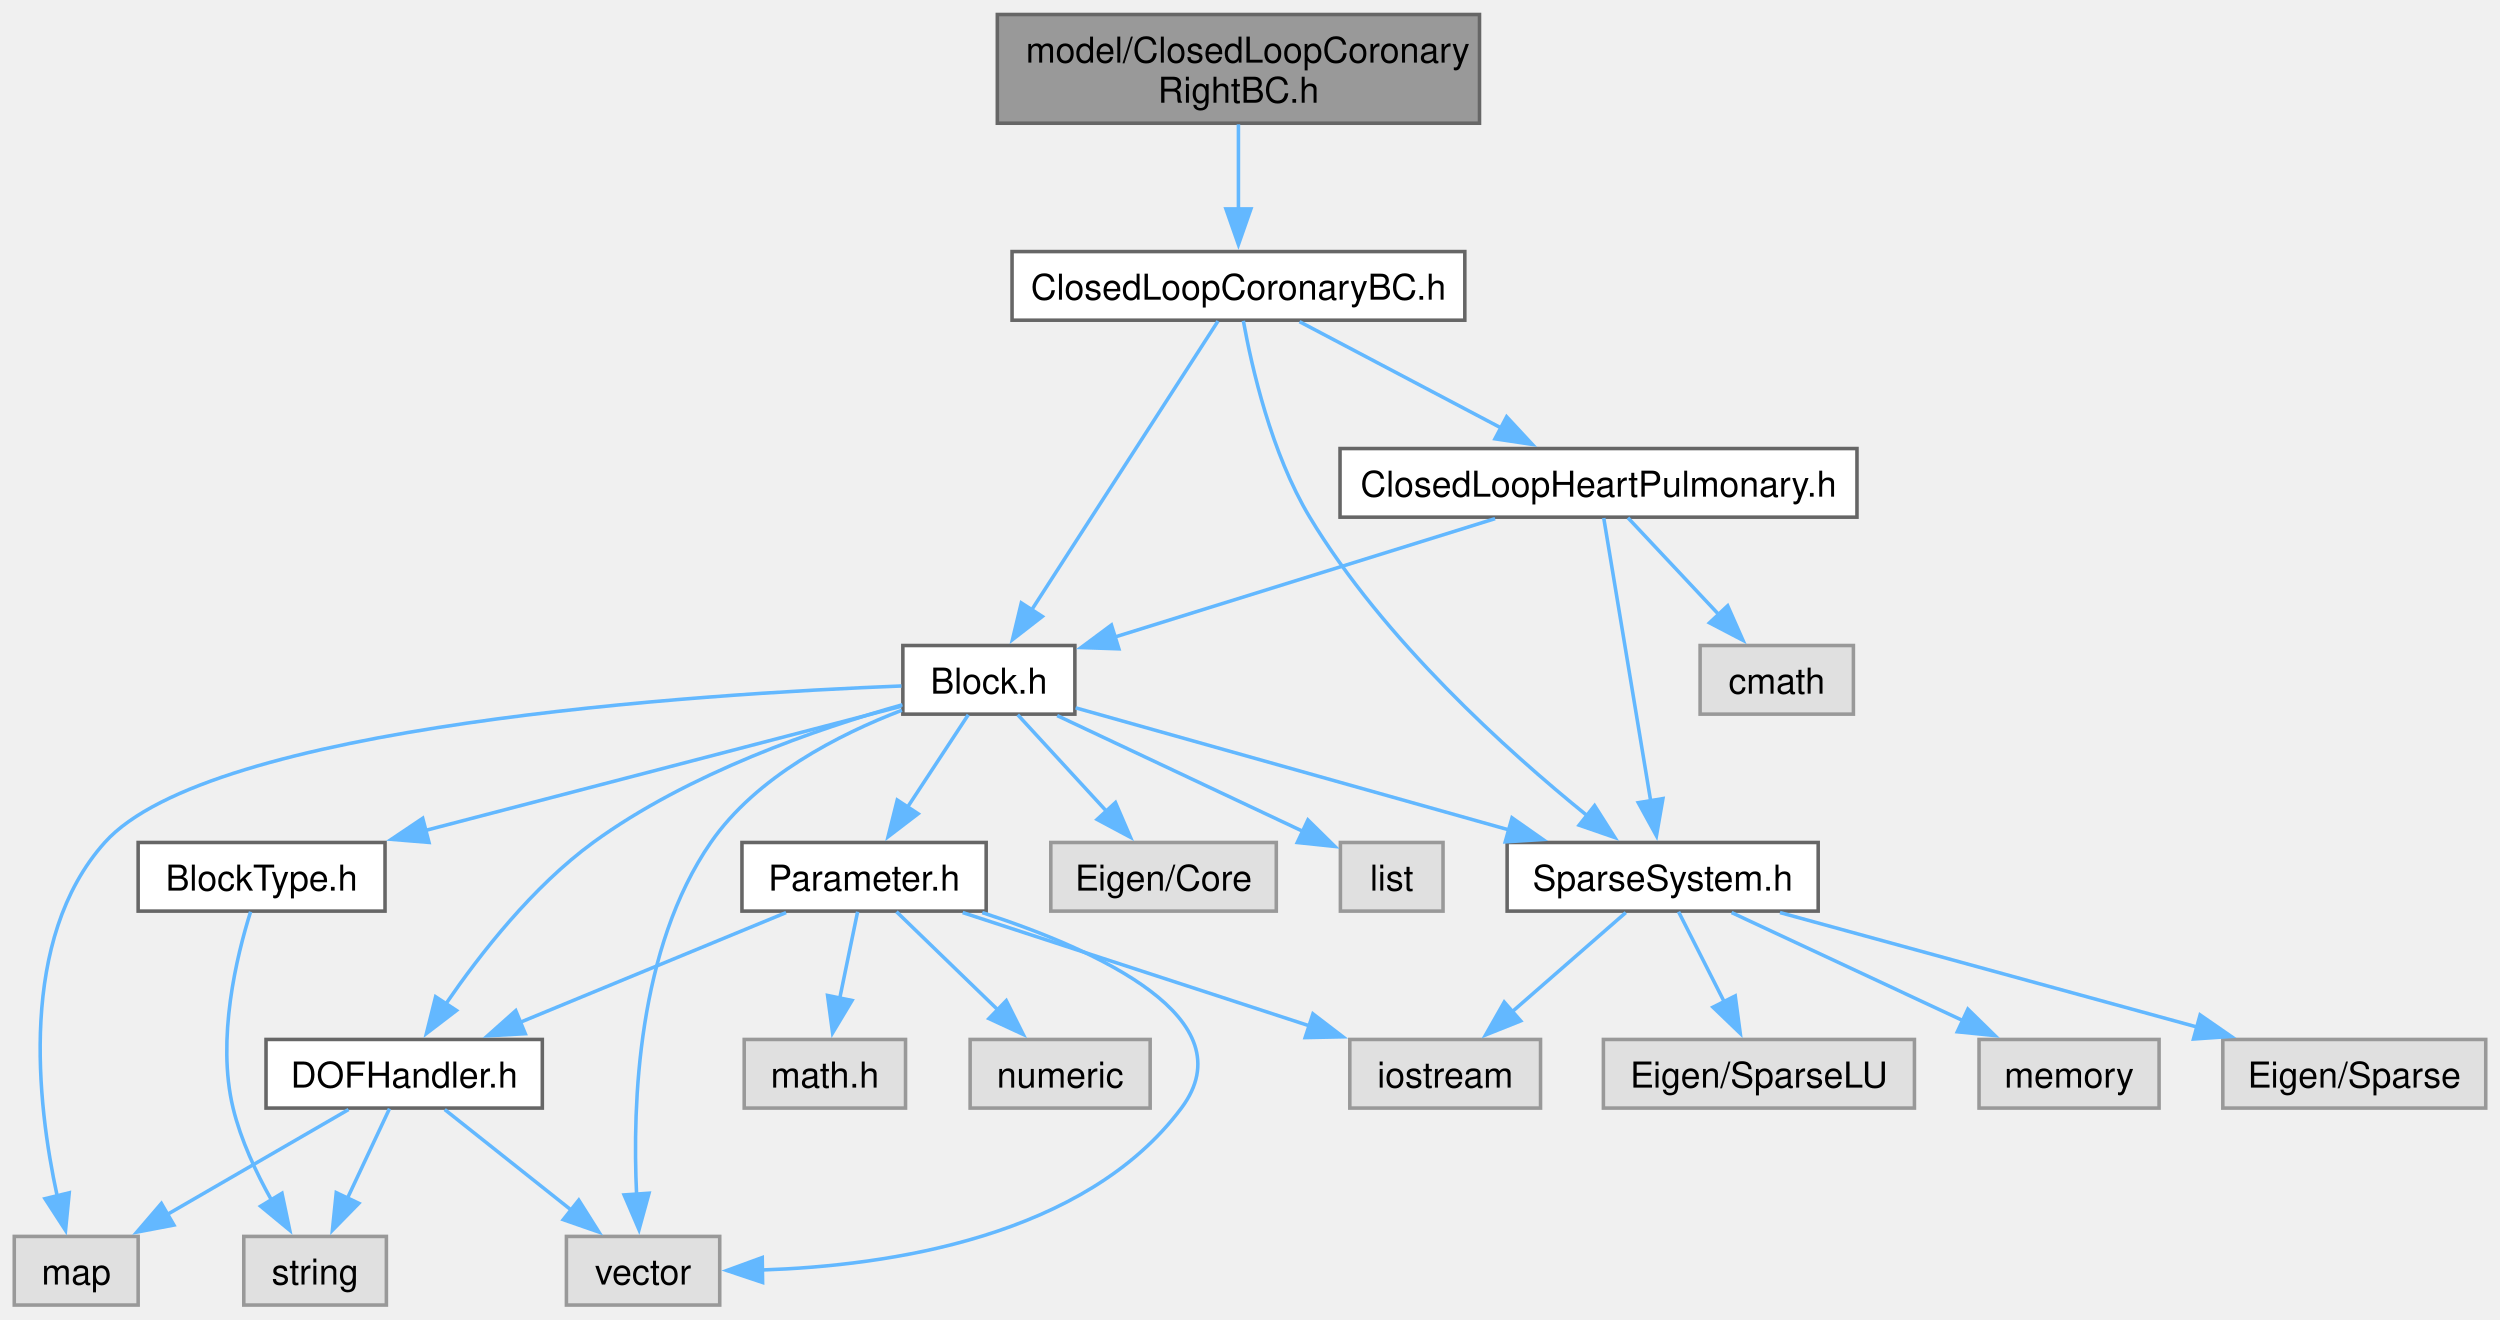
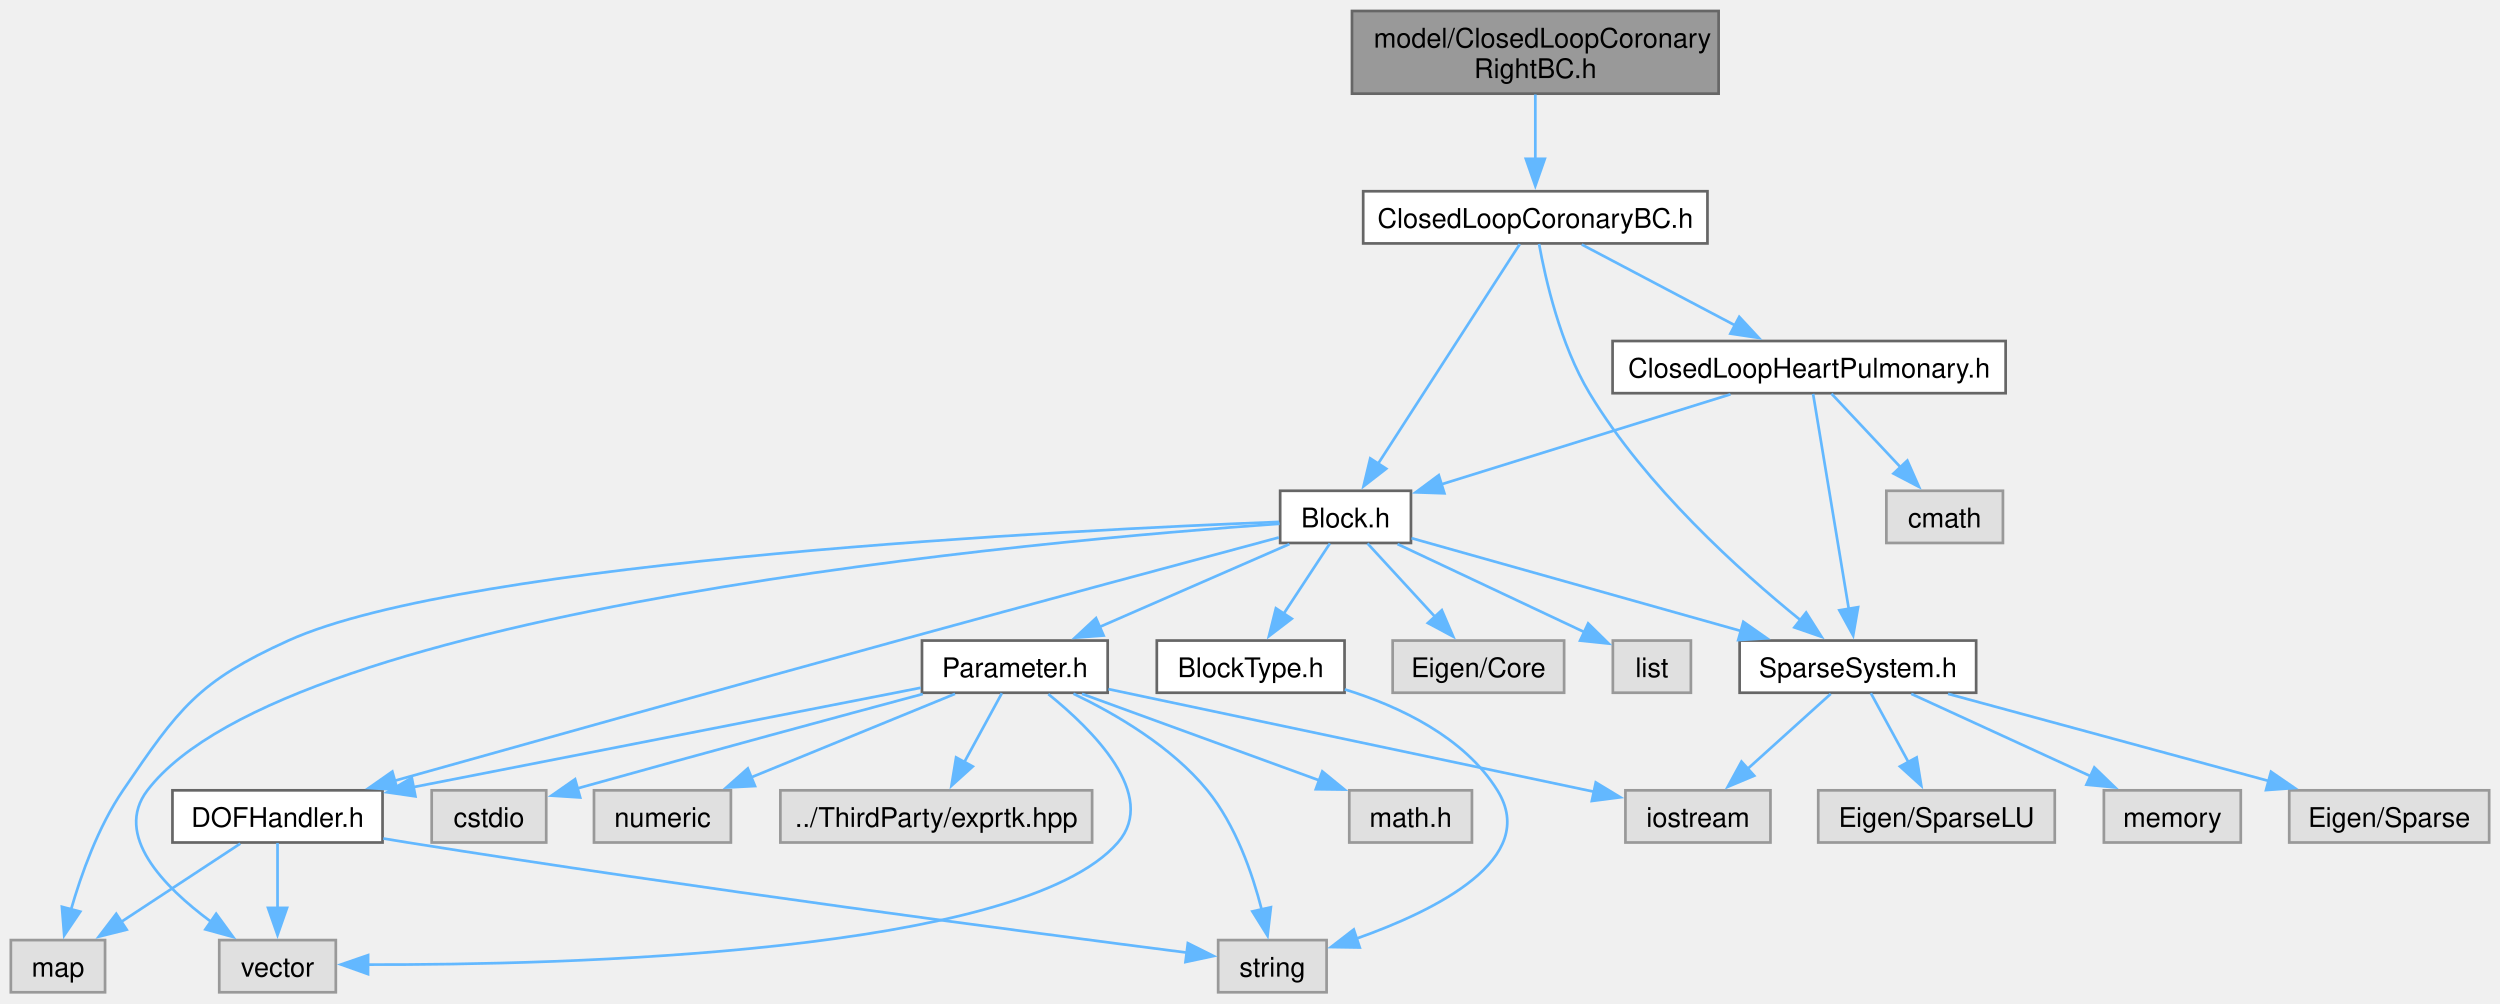
- <svg xmlns="http://www.w3.org/2000/svg" xmlns:xlink="http://www.w3.org/1999/xlink" width="701pt" height="370pt" viewBox="0.00 0.00 701.25 370.00">
+ <svg xmlns="http://www.w3.org/2000/svg" xmlns:xlink="http://www.w3.org/1999/xlink" width="922pt" height="370pt" viewBox="0.00 0.00 922.25 370.00">
  <g id="graph0" class="graph" transform="scale(1 1) rotate(0) translate(4 366)">
    <g id="Node000001" class="node">
      <g id="a_Node000001">
        <a xlink:title="Right side of ClosedLoopCoronaryBC.">
-           <polygon fill="#999999" stroke="#666666" points="411,-362 275.75,-362 275.75,-331.5 411,-331.5 411,-362" />
-           <text text-anchor="start" x="283.75" y="-348.5" font-family="Helvetica,sans-Serif" font-size="10.00">model/ClosedLoopCoronary</text>
-           <text text-anchor="middle" x="343.38" y="-337.25" font-family="Helvetica,sans-Serif" font-size="10.00">RightBC.h</text>
+           <polygon fill="#999999" stroke="#666666" points="630,-362 494.75,-362 494.75,-331.5 630,-331.5 630,-362" />
+           <text text-anchor="start" x="502.75" y="-348.5" font-family="Helvetica,sans-Serif" font-size="10.00">model/ClosedLoopCoronary</text>
+           <text text-anchor="middle" x="562.38" y="-337.25" font-family="Helvetica,sans-Serif" font-size="10.00">RightBC.h</text>
        </a>
      </g>
    </g>
    <g id="Node000002" class="node">
      <g id="a_Node000002">
        <a xlink:href="_closed_loop_coronary_b_c_8h.html" target="_top" xlink:title="model::ClosedLoopCoronaryBC source file">
-           <polygon fill="white" stroke="#666666" points="406.88,-295.5 279.88,-295.5 279.88,-276.25 406.88,-276.25 406.88,-295.5" />
-           <text text-anchor="middle" x="343.38" y="-282" font-family="Helvetica,sans-Serif" font-size="10.00">ClosedLoopCoronaryBC.h</text>
+           <polygon fill="white" stroke="#666666" points="625.88,-295.5 498.88,-295.5 498.88,-276.25 625.88,-276.25 625.88,-295.5" />
+           <text text-anchor="middle" x="562.38" y="-282" font-family="Helvetica,sans-Serif" font-size="10.00">ClosedLoopCoronaryBC.h</text>
        </a>
      </g>
    </g>
    <g id="edge1_Node000001_Node000002" class="edge">
      <g id="a_edge1_Node000001_Node000002">
        <a xlink:title=" ">
-           <path fill="none" stroke="#63b8ff" d="M343.38,-331.2C343.38,-323.96 343.38,-315.09 343.38,-307.19" />
-           <polygon fill="#63b8ff" stroke="#63b8ff" points="346.88,-307.46 343.38,-297.46 339.88,-307.46 346.88,-307.46" />
+           <path fill="none" stroke="#63b8ff" d="M562.38,-331.2C562.38,-323.96 562.38,-315.09 562.38,-307.19" />
+           <polygon fill="#63b8ff" stroke="#63b8ff" points="565.88,-307.46 562.38,-297.46 558.88,-307.46 565.88,-307.46" />
        </a>
      </g>
    </g>
    <g id="Node000003" class="node">
      <g id="a_Node000003">
        <a xlink:href="_block_8h.html" target="_top" xlink:title="model::Block source file">
-           <polygon fill="white" stroke="#666666" points="297.5,-185 249.25,-185 249.25,-165.75 297.5,-165.75 297.5,-185" />
-           <text text-anchor="middle" x="273.38" y="-171.5" font-family="Helvetica,sans-Serif" font-size="10.00">Block.h</text>
+           <polygon fill="white" stroke="#666666" points="516.5,-185 468.25,-185 468.25,-165.75 516.5,-165.75 516.5,-185" />
+           <text text-anchor="middle" x="492.38" y="-171.5" font-family="Helvetica,sans-Serif" font-size="10.00">Block.h</text>
        </a>
      </g>
    </g>
    <g id="edge2_Node000002_Node000003" class="edge">
      <g id="a_edge2_Node000002_Node000003">
        <a xlink:title=" ">
-           <path fill="none" stroke="#63b8ff" d="M337.65,-276C326.26,-258.35 300.59,-218.55 285.36,-194.95" />
-           <polygon fill="#63b8ff" stroke="#63b8ff" points="288.37,-193.15 280,-186.65 282.48,-196.95 288.37,-193.15" />
-         </a>
-       </g>
-     </g>
-     <g id="Node000015" class="node">
-       <g id="a_Node000015">
+           <path fill="none" stroke="#63b8ff" d="M556.65,-276C545.26,-258.35 519.59,-218.55 504.36,-194.95" />
+           <polygon fill="#63b8ff" stroke="#63b8ff" points="507.37,-193.15 499,-186.65 501.48,-196.95 507.37,-193.15" />
+         </a>
+       </g>
+     </g>
+     <g id="Node000017" class="node">
+       <g id="a_Node000017">
        <a xlink:href="_sparse_system_8h.html" target="_top" xlink:title="SparseSystem source file.">
-           <polygon fill="white" stroke="#666666" points="506,-129.75 418.75,-129.75 418.75,-110.5 506,-110.5 506,-129.75" />
-           <text text-anchor="middle" x="462.38" y="-116.25" font-family="Helvetica,sans-Serif" font-size="10.00">SparseSystem.h</text>
-         </a>
-       </g>
-     </g>
-     <g id="edge28_Node000002_Node000015" class="edge">
-       <g id="a_edge28_Node000002_Node000015">
-         <a xlink:title=" ">
-           <path fill="none" stroke="#63b8ff" d="M344.76,-276.07C347.08,-263.22 352.58,-238.92 363.38,-221 384.01,-186.75 418.76,-155.45 441.12,-137.34" />
-           <polygon fill="#63b8ff" stroke="#63b8ff" points="443.28,-140.09 448.96,-131.14 438.94,-134.6 443.28,-140.09" />
-         </a>
-       </g>
-     </g>
-     <g id="Node000019" class="node">
-       <g id="a_Node000019">
+           <polygon fill="white" stroke="#666666" points="725,-129.75 637.75,-129.75 637.75,-110.5 725,-110.5 725,-129.75" />
+           <text text-anchor="middle" x="681.38" y="-116.25" font-family="Helvetica,sans-Serif" font-size="10.00">SparseSystem.h</text>
+         </a>
+       </g>
+     </g>
+     <g id="edge31_Node000002_Node000017" class="edge">
+       <g id="a_edge31_Node000002_Node000017">
+         <a xlink:title=" ">
+           <path fill="none" stroke="#63b8ff" d="M563.76,-276.07C566.08,-263.22 571.58,-238.92 582.38,-221 603.01,-186.75 637.76,-155.45 660.12,-137.34" />
+           <polygon fill="#63b8ff" stroke="#63b8ff" points="662.28,-140.09 667.96,-131.14 657.94,-134.6 662.28,-140.09" />
+         </a>
+       </g>
+     </g>
+     <g id="Node000021" class="node">
+       <g id="a_Node000021">
        <a xlink:href="_closed_loop_heart_pulmonary_8h.html" target="_top" xlink:title="model::ClosedLoopHeartPulmonary source file">
-           <polygon fill="white" stroke="#666666" points="516.88,-240.25 371.88,-240.25 371.88,-221 516.88,-221 516.88,-240.25" />
-           <text text-anchor="middle" x="444.38" y="-226.75" font-family="Helvetica,sans-Serif" font-size="10.00">ClosedLoopHeartPulmonary.h</text>
-         </a>
-       </g>
-     </g>
-     <g id="edge24_Node000002_Node000019" class="edge">
-       <g id="a_edge24_Node000002_Node000019">
-         <a xlink:title=" ">
-           <path fill="none" stroke="#63b8ff" d="M360.51,-275.84C376.03,-267.66 399.18,-255.46 417.22,-245.94" />
-           <polygon fill="#63b8ff" stroke="#63b8ff" points="418.61,-249.17 425.82,-241.41 415.34,-242.98 418.61,-249.17" />
+           <polygon fill="white" stroke="#666666" points="735.88,-240.25 590.88,-240.25 590.88,-221 735.88,-221 735.88,-240.25" />
+           <text text-anchor="middle" x="663.38" y="-226.75" font-family="Helvetica,sans-Serif" font-size="10.00">ClosedLoopHeartPulmonary.h</text>
+         </a>
+       </g>
+     </g>
+     <g id="edge27_Node000002_Node000021" class="edge">
+       <g id="a_edge27_Node000002_Node000021">
+         <a xlink:title=" ">
+           <path fill="none" stroke="#63b8ff" d="M579.51,-275.84C595.03,-267.66 618.18,-255.46 636.22,-245.94" />
+           <polygon fill="#63b8ff" stroke="#63b8ff" points="637.61,-249.17 644.82,-241.41 634.34,-242.98 637.61,-249.17" />
        </a>
      </g>
    </g>
    <g id="Node000004" class="node">
      <g id="a_Node000004">
        <a xlink:title=" ">
-           <polygon fill="#e0e0e0" stroke="#999999" points="354,-129.75 290.75,-129.75 290.75,-110.5 354,-110.5 354,-129.75" />
-           <text text-anchor="middle" x="322.38" y="-116.25" font-family="Helvetica,sans-Serif" font-size="10.00">Eigen/Core</text>
+           <polygon fill="#e0e0e0" stroke="#999999" points="573,-129.75 509.75,-129.75 509.75,-110.5 573,-110.5 573,-129.75" />
+           <text text-anchor="middle" x="541.38" y="-116.25" font-family="Helvetica,sans-Serif" font-size="10.00">Eigen/Core</text>
        </a>
      </g>
    </g>
    <g id="edge3_Node000003_Node000004" class="edge">
      <g id="a_edge3_Node000003_Node000004">
        <a xlink:title=" ">
-           <path fill="none" stroke="#63b8ff" d="M281.47,-165.58C288.23,-158.23 298.1,-147.51 306.44,-138.44" />
-           <polygon fill="#63b8ff" stroke="#63b8ff" points="308.89,-140.95 313.08,-131.22 303.74,-136.21 308.89,-140.95" />
+           <path fill="none" stroke="#63b8ff" d="M500.47,-165.58C507.23,-158.23 517.1,-147.51 525.44,-138.44" />
+           <polygon fill="#63b8ff" stroke="#63b8ff" points="527.89,-140.95 532.08,-131.22 522.74,-136.21 527.89,-140.95" />
        </a>
      </g>
    </g>
    <g id="Node000005" class="node">
      <g id="a_Node000005">
        <a xlink:title=" ">
-           <polygon fill="#e0e0e0" stroke="#999999" points="400.77,-129.75 371.98,-129.75 371.98,-110.5 400.77,-110.5 400.77,-129.75" />
-           <text text-anchor="middle" x="386.38" y="-116.25" font-family="Helvetica,sans-Serif" font-size="10.00">list</text>
+           <polygon fill="#e0e0e0" stroke="#999999" points="619.77,-129.75 590.98,-129.75 590.98,-110.5 619.77,-110.5 619.77,-129.75" />
+           <text text-anchor="middle" x="605.38" y="-116.25" font-family="Helvetica,sans-Serif" font-size="10.00">list</text>
        </a>
      </g>
    </g>
    <g id="edge4_Node000003_Node000005" class="edge">
      <g id="a_edge4_Node000003_Node000005">
        <a xlink:title=" ">
-           <path fill="none" stroke="#63b8ff" d="M292.54,-165.34C311.55,-156.39 340.74,-142.63 361.52,-132.84" />
-           <polygon fill="#63b8ff" stroke="#63b8ff" points="362.87,-136.07 370.42,-128.64 359.89,-129.74 362.87,-136.07" />
+           <path fill="none" stroke="#63b8ff" d="M511.54,-165.34C530.55,-156.39 559.74,-142.63 580.52,-132.84" />
+           <polygon fill="#63b8ff" stroke="#63b8ff" points="581.87,-136.07 589.42,-128.64 578.89,-129.74 581.87,-136.07" />
        </a>
      </g>
    </g>
    <g id="Node000006" class="node">
      <g id="a_Node000006">
        <a xlink:title=" ">
          <polygon fill="#e0e0e0" stroke="#999999" points="34.75,-19.25 0,-19.25 0,0 34.75,0 34.75,-19.25" />
          <text text-anchor="middle" x="17.38" y="-5.75" font-family="Helvetica,sans-Serif" font-size="10.00">map</text>
        </a>
      </g>
    </g>
    <g id="edge5_Node000003_Node000006" class="edge">
      <g id="a_edge5_Node000003_Node000006">
        <a xlink:title=" ">
-           <path fill="none" stroke="#63b8ff" d="M248.86,-173.65C192.21,-171.43 54.84,-162.68 25.38,-129.75 1.14,-102.67 6.35,-56.81 12.04,-30.6" />
-           <polygon fill="#63b8ff" stroke="#63b8ff" points="15.42,-31.49 14.38,-20.94 8.62,-29.83 15.42,-31.49" />
+           <path fill="none" stroke="#63b8ff" d="M467.87,-173.52C392.99,-170.62 168.27,-159.57 102.38,-129.75 69.05,-114.67 61.94,-104.75 41.38,-74.5 32.2,-61 25.94,-43.52 22.13,-30.26" />
+           <polygon fill="#63b8ff" stroke="#63b8ff" points="25.61,-29.75 19.68,-20.97 18.84,-31.53 25.61,-29.75" />
        </a>
      </g>
    </g>
    <g id="Node000007" class="node">
      <g id="a_Node000007">
        <a xlink:title=" ">
-           <polygon fill="#e0e0e0" stroke="#999999" points="197.88,-19.25 154.88,-19.25 154.88,0 197.88,0 197.88,-19.25" />
-           <text text-anchor="middle" x="176.38" y="-5.75" font-family="Helvetica,sans-Serif" font-size="10.00">vector</text>
+           <polygon fill="#e0e0e0" stroke="#999999" points="119.88,-19.25 76.88,-19.25 76.88,0 119.88,0 119.88,-19.25" />
+           <text text-anchor="middle" x="98.38" y="-5.75" font-family="Helvetica,sans-Serif" font-size="10.00">vector</text>
        </a>
      </g>
    </g>
    <g id="edge6_Node000003_Node000007" class="edge">
      <g id="a_edge6_Node000003_Node000007">
        <a xlink:title=" ">
-           <path fill="none" stroke="#63b8ff" d="M248.98,-166.84C231.23,-160.04 208.15,-148.23 195.38,-129.75 174.9,-100.11 173.36,-56.52 174.56,-31.11" />
-           <polygon fill="#63b8ff" stroke="#63b8ff" points="178.05,-31.37 175.24,-21.15 171.06,-30.89 178.05,-31.37" />
+           <path fill="none" stroke="#63b8ff" d="M468.04,-172.83C383.1,-166.87 102.14,-142.24 50.38,-74.5 37.8,-58.04 56.23,-39.05 73.77,-26.08" />
+           <polygon fill="#63b8ff" stroke="#63b8ff" points="75.74,-28.97 81.98,-20.41 71.76,-23.21 75.74,-28.97" />
        </a>
      </g>
    </g>
    <g id="Node000008" class="node">
      <g id="a_Node000008">
        <a xlink:href="_block_type_8h.html" target="_top" xlink:title="Specifies the types of blocks and their parameters.">
-           <polygon fill="white" stroke="#666666" points="104,-129.75 34.75,-129.75 34.75,-110.5 104,-110.5 104,-129.75" />
-           <text text-anchor="middle" x="69.38" y="-116.25" font-family="Helvetica,sans-Serif" font-size="10.00">BlockType.h</text>
+           <polygon fill="white" stroke="#666666" points="492,-129.75 422.75,-129.75 422.75,-110.5 492,-110.5 492,-129.75" />
+           <text text-anchor="middle" x="457.38" y="-116.25" font-family="Helvetica,sans-Serif" font-size="10.00">BlockType.h</text>
        </a>
      </g>
    </g>
    <g id="edge7_Node000003_Node000008" class="edge">
      <g id="a_edge7_Node000003_Node000008">
        <a xlink:title=" ">
-           <path fill="none" stroke="#63b8ff" d="M248.77,-167.95C215.76,-159.34 156.53,-143.88 115.19,-133.09" />
-           <polygon fill="#63b8ff" stroke="#63b8ff" points="116.33,-129.77 105.77,-130.63 114.57,-136.54 116.33,-129.77" />
+           <path fill="none" stroke="#63b8ff" d="M486.6,-165.58C481.96,-158.53 475.3,-148.4 469.51,-139.58" />
+           <polygon fill="#63b8ff" stroke="#63b8ff" points="472.53,-137.81 464.11,-131.37 466.68,-141.65 472.53,-137.81" />
        </a>
      </g>
    </g>
    <g id="Node000010" class="node">
      <g id="a_Node000010">
        <a xlink:href="_d_o_f_handler_8h.html" target="_top" xlink:title="model::DOFHandler source file">
-           <polygon fill="white" stroke="#666666" points="148.12,-74.5 70.62,-74.5 70.62,-55.25 148.12,-55.25 148.12,-74.5" />
-           <text text-anchor="middle" x="109.38" y="-61" font-family="Helvetica,sans-Serif" font-size="10.00">DOFHandler.h</text>
+           <polygon fill="white" stroke="#666666" points="137.12,-74.5 59.62,-74.5 59.62,-55.25 137.12,-55.25 137.12,-74.5" />
+           <text text-anchor="middle" x="98.38" y="-61" font-family="Helvetica,sans-Serif" font-size="10.00">DOFHandler.h</text>
        </a>
      </g>
    </g>
    <g id="edge9_Node000003_Node000010" class="edge">
      <g id="a_edge9_Node000003_Node000010">
        <a xlink:title=" ">
-           <path fill="none" stroke="#63b8ff" d="M249.13,-168.39C225.41,-161.71 189.06,-149.21 162.38,-129.75 145.49,-117.43 130.73,-98.57 121.1,-84.53" />
-           <polygon fill="#63b8ff" stroke="#63b8ff" points="124.04,-82.63 115.62,-76.19 118.19,-86.47 124.04,-82.63" />
+           <path fill="none" stroke="#63b8ff" d="M467.76,-167.78C435.5,-159.13 377.17,-143.43 327.38,-129.75 262.62,-111.96 187.67,-90.98 141.64,-78.05" />
+           <polygon fill="#63b8ff" stroke="#63b8ff" points="142.62,-74.69 132.05,-75.36 140.73,-81.43 142.62,-74.69" />
        </a>
      </g>
    </g>
    <g id="Node000011" class="node">
      <g id="a_Node000011">
        <a xlink:href="_parameter_8h.html" target="_top" xlink:title="model::Parameter source file">
-           <polygon fill="white" stroke="#666666" points="272.62,-129.75 204.12,-129.75 204.12,-110.5 272.62,-110.5 272.62,-129.75" />
-           <text text-anchor="middle" x="238.38" y="-116.25" font-family="Helvetica,sans-Serif" font-size="10.00">Parameter.h</text>
+           <polygon fill="white" stroke="#666666" points="404.62,-129.75 336.12,-129.75 336.12,-110.5 404.62,-110.5 404.62,-129.75" />
+           <text text-anchor="middle" x="370.38" y="-116.25" font-family="Helvetica,sans-Serif" font-size="10.00">Parameter.h</text>
        </a>
      </g>
    </g>
    <g id="edge13_Node000003_Node000011" class="edge">
      <g id="a_edge13_Node000003_Node000011">
        <a xlink:title=" ">
-           <path fill="none" stroke="#63b8ff" d="M267.6,-165.58C262.96,-158.53 256.3,-148.4 250.51,-139.58" />
-           <polygon fill="#63b8ff" stroke="#63b8ff" points="253.53,-137.81 245.11,-131.37 247.68,-141.65 253.53,-137.81" />
-         </a>
-       </g>
-     </g>
-     <g id="edge19_Node000003_Node000015" class="edge">
-       <g id="a_edge19_Node000003_Node000015">
-         <a xlink:title=" ">
-           <path fill="none" stroke="#63b8ff" d="M297.7,-167.52C328.46,-158.86 381.95,-143.78 419.6,-133.18" />
-           <polygon fill="#63b8ff" stroke="#63b8ff" points="420.12,-136.67 428.8,-130.59 418.22,-129.93 420.12,-136.67" />
+           <path fill="none" stroke="#63b8ff" d="M471.68,-165.34C452.49,-156.97 423.66,-144.38 401.66,-134.78" />
+           <polygon fill="#63b8ff" stroke="#63b8ff" points="403.12,-131.6 392.56,-130.81 400.32,-138.02 403.12,-131.6" />
+         </a>
+       </g>
+     </g>
+     <g id="edge22_Node000003_Node000017" class="edge">
+       <g id="a_edge22_Node000003_Node000017">
+         <a xlink:title=" ">
+           <path fill="none" stroke="#63b8ff" d="M516.7,-167.52C547.46,-158.86 600.95,-143.78 638.6,-133.18" />
+           <polygon fill="#63b8ff" stroke="#63b8ff" points="639.12,-136.67 647.8,-130.59 637.22,-129.93 639.12,-136.67" />
        </a>
      </g>
    </g>
    <g id="Node000009" class="node">
      <g id="a_Node000009">
        <a xlink:title=" ">
-           <polygon fill="#e0e0e0" stroke="#999999" points="104.38,-19.25 64.38,-19.25 64.38,0 104.38,0 104.38,-19.25" />
-           <text text-anchor="middle" x="84.38" y="-5.75" font-family="Helvetica,sans-Serif" font-size="10.00">string</text>
+           <polygon fill="#e0e0e0" stroke="#999999" points="485.38,-19.25 445.38,-19.25 445.38,0 485.38,0 485.38,-19.25" />
+           <text text-anchor="middle" x="465.38" y="-5.75" font-family="Helvetica,sans-Serif" font-size="10.00">string</text>
        </a>
      </g>
    </g>
    <g id="edge8_Node000008_Node000009" class="edge">
      <g id="a_edge8_Node000008_Node000009">
        <a xlink:title=" ">
-           <path fill="none" stroke="#63b8ff" d="M66.29,-110.33C62.39,-97.91 56.69,-74.58 61.38,-55.25 63.55,-46.27 67.87,-37.07 72.19,-29.38" />
-           <polygon fill="#63b8ff" stroke="#63b8ff" points="75.09,-31.35 77.27,-20.98 69.1,-27.72 75.09,-31.35" />
+           <path fill="none" stroke="#63b8ff" d="M492.09,-111.73C512.28,-105.46 536.09,-94.21 548.38,-74.5 564.07,-49.32 526.04,-30.29 496.4,-19.8" />
+           <polygon fill="#63b8ff" stroke="#63b8ff" points="497.61,-16.51 487.01,-16.68 495.4,-23.16 497.61,-16.51" />
        </a>
      </g>
    </g>
    <g id="edge10_Node000010_Node000006" class="edge">
      <g id="a_edge10_Node000010_Node000006">
        <a xlink:title=" ">
-           <path fill="none" stroke="#63b8ff" d="M93.77,-54.84C79.76,-46.73 58.94,-34.68 42.57,-25.21" />
-           <polygon fill="#63b8ff" stroke="#63b8ff" points="44.78,-22.44 34.37,-20.46 41.27,-28.5 44.78,-22.44" />
+           <path fill="none" stroke="#63b8ff" d="M84.63,-54.84C72.65,-46.96 55,-35.36 40.79,-26.02" />
+           <polygon fill="#63b8ff" stroke="#63b8ff" points="42.73,-23.1 32.45,-20.53 38.88,-28.95 42.73,-23.1" />
        </a>
      </g>
    </g>
    <g id="edge12_Node000010_Node000007" class="edge">
      <g id="a_edge12_Node000010_Node000007">
        <a xlink:title=" ">
-           <path fill="none" stroke="#63b8ff" d="M120.74,-54.84C130.42,-47.15 144.57,-35.9 156.18,-26.68" />
-           <polygon fill="#63b8ff" stroke="#63b8ff" points="158.34,-29.43 163.99,-20.47 153.99,-23.95 158.34,-29.43" />
+           <path fill="none" stroke="#63b8ff" d="M98.38,-55.08C98.38,-48.57 98.38,-39.42 98.38,-31.12" />
+           <polygon fill="#63b8ff" stroke="#63b8ff" points="101.88,-31.12 98.38,-21.12 94.88,-31.12 101.88,-31.12" />
        </a>
      </g>
    </g>
    <g id="edge11_Node000010_Node000009" class="edge">
      <g id="a_edge11_Node000010_Node000009">
        <a xlink:title=" ">
-           <path fill="none" stroke="#63b8ff" d="M105.25,-55.08C102.05,-48.26 97.49,-38.56 93.45,-29.95" />
-           <polygon fill="#63b8ff" stroke="#63b8ff" points="96.65,-28.54 89.24,-20.98 90.32,-31.52 96.65,-28.54" />
-         </a>
-       </g>
-     </g>
-     <g id="edge17_Node000011_Node000007" class="edge">
-       <g id="a_edge17_Node000011_Node000007">
-         <a xlink:title=" ">
-           <path fill="none" stroke="#63b8ff" d="M271.53,-110.08C304.01,-99.54 346.1,-80.31 327.38,-55.25 300.33,-19.05 245.24,-10.99 209.61,-9.83" />
-           <polygon fill="#63b8ff" stroke="#63b8ff" points="209.91,-6.33 199.86,-9.69 209.81,-13.33 209.91,-6.33" />
-         </a>
-       </g>
-     </g>
-     <g id="edge18_Node000011_Node000010" class="edge">
-       <g id="a_edge18_Node000011_Node000010">
-         <a xlink:title=" ">
-           <path fill="none" stroke="#63b8ff" d="M216.49,-110.09C196.01,-101.64 165.16,-88.9 141.82,-79.27" />
-           <polygon fill="#63b8ff" stroke="#63b8ff" points="143.34,-76.11 132.76,-75.53 140.67,-82.58 143.34,-76.11" />
+           <path fill="none" stroke="#63b8ff" d="M137.39,-56.73C140.43,-56.22 143.45,-55.72 146.38,-55.25 251.55,-38.45 376.79,-21.95 434.03,-14.6" />
+           <polygon fill="#63b8ff" stroke="#63b8ff" points="434.2,-18.11 443.68,-13.37 433.32,-11.16 434.2,-18.11" />
+         </a>
+       </g>
+     </g>
+     <g id="edge19_Node000011_Node000007" class="edge">
+       <g id="a_edge19_Node000011_Node000007">
+         <a xlink:title=" ">
+           <path fill="none" stroke="#63b8ff" d="M382.73,-110C398.89,-96.98 423.5,-72.71 408.38,-55.25 372.79,-14.18 203.8,-10.04 131.41,-10.2" />
+           <polygon fill="#63b8ff" stroke="#63b8ff" points="131.76,-6.7 121.78,-10.25 131.79,-13.69 131.76,-6.7" />
+         </a>
+       </g>
+     </g>
+     <g id="edge18_Node000011_Node000009" class="edge">
+       <g id="a_edge18_Node000011_Node000009">
+         <a xlink:title=" ">
+           <path fill="none" stroke="#63b8ff" d="M391.97,-110.14C407.6,-102.66 428.21,-90.63 441.38,-74.5 451.81,-61.71 458,-43.92 461.47,-30.36" />
+           <polygon fill="#63b8ff" stroke="#63b8ff" points="464.83,-31.36 463.6,-20.84 458,-29.83 464.83,-31.36" />
+         </a>
+       </g>
+     </g>
+     <g id="edge21_Node000011_Node000010" class="edge">
+       <g id="a_edge21_Node000011_Node000010">
+         <a xlink:title=" ">
+           <path fill="none" stroke="#63b8ff" d="M335.65,-112.33C288.18,-103.03 202.75,-86.31 148.39,-75.67" />
+           <polygon fill="#63b8ff" stroke="#63b8ff" points="149.25,-72.27 138.77,-73.78 147.91,-79.14 149.25,-72.27" />
        </a>
      </g>
    </g>
    <g id="Node000012" class="node">
      <g id="a_Node000012">
        <a xlink:title=" ">
-           <polygon fill="#e0e0e0" stroke="#999999" points="250,-74.5 204.75,-74.5 204.75,-55.25 250,-55.25 250,-74.5" />
-           <text text-anchor="middle" x="227.38" y="-61" font-family="Helvetica,sans-Serif" font-size="10.00">math.h</text>
+           <polygon fill="#e0e0e0" stroke="#999999" points="539,-74.5 493.75,-74.5 493.75,-55.25 539,-55.25 539,-74.5" />
+           <text text-anchor="middle" x="516.38" y="-61" font-family="Helvetica,sans-Serif" font-size="10.00">math.h</text>
        </a>
      </g>
    </g>
    <g id="edge14_Node000011_Node000012" class="edge">
      <g id="a_edge14_Node000011_Node000012">
        <a xlink:title=" ">
-           <path fill="none" stroke="#63b8ff" d="M236.56,-110.33C235.2,-103.74 233.28,-94.46 231.55,-86.07" />
-           <polygon fill="#63b8ff" stroke="#63b8ff" points="234.99,-85.43 229.54,-76.34 228.13,-86.84 234.99,-85.43" />
+           <path fill="none" stroke="#63b8ff" d="M395.14,-110.09C419.2,-101.32 455.92,-87.93 482.64,-78.18" />
+           <polygon fill="#63b8ff" stroke="#63b8ff" points="483.8,-81.48 491.99,-74.77 481.4,-74.91 483.8,-81.48" />
        </a>
      </g>
    </g>
    <g id="Node000013" class="node">
      <g id="a_Node000013">
        <a xlink:title=" ">
-           <polygon fill="#e0e0e0" stroke="#999999" points="428.12,-74.5 374.62,-74.5 374.62,-55.25 428.12,-55.25 428.12,-74.5" />
-           <text text-anchor="middle" x="401.38" y="-61" font-family="Helvetica,sans-Serif" font-size="10.00">iostream</text>
+           <polygon fill="#e0e0e0" stroke="#999999" points="197.5,-74.5 155.25,-74.5 155.25,-55.25 197.5,-55.25 197.5,-74.5" />
+           <text text-anchor="middle" x="176.38" y="-61" font-family="Helvetica,sans-Serif" font-size="10.00">cstdio</text>
        </a>
      </g>
    </g>
    <g id="edge15_Node000011_Node000013" class="edge">
      <g id="a_edge15_Node000011_Node000013">
        <a xlink:title=" ">
-           <path fill="none" stroke="#63b8ff" d="M266.03,-110.09C292.77,-101.36 333.5,-88.05 363.3,-78.31" />
-           <polygon fill="#63b8ff" stroke="#63b8ff" points="364.28,-81.68 372.69,-75.24 362.1,-75.02 364.28,-81.68" />
+           <path fill="none" stroke="#63b8ff" d="M336.41,-110.04C305.49,-101.73 258.29,-88.96 208.9,-75.18" />
+           <polygon fill="#63b8ff" stroke="#63b8ff" points="210.03,-71.86 199.45,-72.54 208.14,-78.6 210.03,-71.86" />
        </a>
      </g>
    </g>
    <g id="Node000014" class="node">
      <g id="a_Node000014">
        <a xlink:title=" ">
-           <polygon fill="#e0e0e0" stroke="#999999" points="318.62,-74.5 268.12,-74.5 268.12,-55.25 318.62,-55.25 318.62,-74.5" />
-           <text text-anchor="middle" x="293.38" y="-61" font-family="Helvetica,sans-Serif" font-size="10.00">numeric</text>
+           <polygon fill="#e0e0e0" stroke="#999999" points="649.12,-74.5 595.62,-74.5 595.62,-55.25 649.12,-55.25 649.12,-74.5" />
+           <text text-anchor="middle" x="622.38" y="-61" font-family="Helvetica,sans-Serif" font-size="10.00">iostream</text>
        </a>
      </g>
    </g>
    <g id="edge16_Node000011_Node000014" class="edge">
      <g id="a_edge16_Node000011_Node000014">
        <a xlink:title=" ">
-           <path fill="none" stroke="#63b8ff" d="M247.46,-110.33C255.21,-102.82 266.59,-91.81 276.07,-82.63" />
-           <polygon fill="#63b8ff" stroke="#63b8ff" points="278.26,-85.38 283.01,-75.91 273.39,-80.35 278.26,-85.38" />
-         </a>
-       </g>
-     </g>
-     <g id="edge22_Node000015_Node000013" class="edge">
-       <g id="a_edge22_Node000015_Node000013">
-         <a xlink:title=" ">
-           <path fill="none" stroke="#63b8ff" d="M452.03,-110.09C443.3,-102.47 430.59,-91.37 420.08,-82.2" />
-           <polygon fill="#63b8ff" stroke="#63b8ff" points="422.55,-79.71 412.71,-75.77 417.94,-84.98 422.55,-79.71" />
+           <path fill="none" stroke="#63b8ff" d="M404.89,-111.83C451.81,-101.92 535.46,-84.24 584.21,-73.94" />
+           <polygon fill="#63b8ff" stroke="#63b8ff" points="584.68,-77.42 593.74,-71.93 583.23,-70.57 584.68,-77.42" />
+         </a>
+       </g>
+     </g>
+     <g id="Node000015" class="node">
+       <g id="a_Node000015">
+         <a xlink:title=" ">
+           <polygon fill="#e0e0e0" stroke="#999999" points="265.62,-74.5 215.12,-74.5 215.12,-55.25 265.62,-55.25 265.62,-74.5" />
+           <text text-anchor="middle" x="240.38" y="-61" font-family="Helvetica,sans-Serif" font-size="10.00">numeric</text>
+         </a>
+       </g>
+     </g>
+     <g id="edge17_Node000011_Node000015" class="edge">
+       <g id="a_edge17_Node000011_Node000015">
+         <a xlink:title=" ">
+           <path fill="none" stroke="#63b8ff" d="M348.32,-110.09C327.69,-101.64 296.59,-88.9 273.07,-79.27" />
+           <polygon fill="#63b8ff" stroke="#63b8ff" points="274.52,-76.08 263.94,-75.53 271.86,-82.56 274.52,-76.08" />
        </a>
      </g>
    </g>
    <g id="Node000016" class="node">
      <g id="a_Node000016">
        <a xlink:title=" ">
-           <polygon fill="#e0e0e0" stroke="#999999" points="693.25,-74.5 619.5,-74.5 619.5,-55.25 693.25,-55.25 693.25,-74.5" />
-           <text text-anchor="middle" x="656.38" y="-61" font-family="Helvetica,sans-Serif" font-size="10.00">Eigen/Sparse</text>
-         </a>
-       </g>
-     </g>
-     <g id="edge20_Node000015_Node000016" class="edge">
-       <g id="a_edge20_Node000015_Node000016">
-         <a xlink:title=" ">
-           <path fill="none" stroke="#63b8ff" d="M495.28,-110.09C527.47,-101.26 576.71,-87.74 612.28,-77.98" />
-           <polygon fill="#63b8ff" stroke="#63b8ff" points="613.13,-81.38 621.84,-75.35 611.27,-74.62 613.13,-81.38" />
-         </a>
-       </g>
-     </g>
-     <g id="Node000017" class="node">
-       <g id="a_Node000017">
-         <a xlink:title=" ">
-           <polygon fill="#e0e0e0" stroke="#999999" points="533,-74.5 445.75,-74.5 445.75,-55.25 533,-55.25 533,-74.5" />
-           <text text-anchor="middle" x="489.38" y="-61" font-family="Helvetica,sans-Serif" font-size="10.00">Eigen/SparseLU</text>
-         </a>
-       </g>
-     </g>
-     <g id="edge21_Node000015_Node000017" class="edge">
-       <g id="a_edge21_Node000015_Node000017">
-         <a xlink:title=" ">
-           <path fill="none" stroke="#63b8ff" d="M466.83,-110.33C470.33,-103.44 475.32,-93.59 479.72,-84.91" />
-           <polygon fill="#63b8ff" stroke="#63b8ff" points="482.73,-86.71 484.14,-76.21 476.49,-83.55 482.73,-86.71" />
+           <polygon fill="#e0e0e0" stroke="#999999" points="398.88,-74.5 283.88,-74.5 283.88,-55.25 398.88,-55.25 398.88,-74.5" />
+           <text text-anchor="middle" x="341.38" y="-61" font-family="Helvetica,sans-Serif" font-size="10.00">../ThirdParty/exprtk.hpp</text>
+         </a>
+       </g>
+     </g>
+     <g id="edge20_Node000011_Node000016" class="edge">
+       <g id="a_edge20_Node000011_Node000016">
+         <a xlink:title=" ">
+           <path fill="none" stroke="#63b8ff" d="M365.59,-110.33C361.83,-103.44 356.47,-93.59 351.74,-84.91" />
+           <polygon fill="#63b8ff" stroke="#63b8ff" points="354.85,-83.3 346.99,-76.19 348.7,-86.64 354.85,-83.3" />
+         </a>
+       </g>
+     </g>
+     <g id="edge25_Node000017_Node000014" class="edge">
+       <g id="a_edge25_Node000017_Node000014">
+         <a xlink:title=" ">
+           <path fill="none" stroke="#63b8ff" d="M671.37,-110.09C663.01,-102.55 650.88,-91.6 640.77,-82.48" />
+           <polygon fill="#63b8ff" stroke="#63b8ff" points="643.13,-79.89 633.36,-75.79 638.44,-85.09 643.13,-79.89" />
        </a>
      </g>
    </g>
    <g id="Node000018" class="node">
      <g id="a_Node000018">
        <a xlink:title=" ">
-           <polygon fill="#e0e0e0" stroke="#999999" points="601.62,-74.5 551.12,-74.5 551.12,-55.25 601.62,-55.25 601.62,-74.5" />
-           <text text-anchor="middle" x="576.38" y="-61" font-family="Helvetica,sans-Serif" font-size="10.00">memory</text>
-         </a>
-       </g>
-     </g>
-     <g id="edge23_Node000015_Node000018" class="edge">
-       <g id="a_edge23_Node000015_Node000018">
-         <a xlink:title=" ">
-           <path fill="none" stroke="#63b8ff" d="M481.71,-110.09C499.48,-101.79 526.09,-89.36 546.58,-79.79" />
-           <polygon fill="#63b8ff" stroke="#63b8ff" points="547.99,-83 555.57,-75.59 545.03,-76.65 547.99,-83" />
-         </a>
-       </g>
-     </g>
-     <g id="edge25_Node000019_Node000003" class="edge">
-       <g id="a_edge25_Node000019_Node000003">
-         <a xlink:title=" ">
-           <path fill="none" stroke="#63b8ff" d="M415.37,-220.59C385.92,-211.42 340.29,-197.21 308.74,-187.39" />
-           <polygon fill="#63b8ff" stroke="#63b8ff" points="309.84,-184.07 299.25,-184.43 307.76,-190.75 309.84,-184.07" />
-         </a>
-       </g>
-     </g>
-     <g id="edge26_Node000019_Node000015" class="edge">
-       <g id="a_edge26_Node000019_Node000015">
-         <a xlink:title=" ">
-           <path fill="none" stroke="#63b8ff" d="M445.85,-220.75C448.71,-203.5 455.08,-165.08 459.03,-141.31" />
-           <polygon fill="#63b8ff" stroke="#63b8ff" points="462.45,-142.06 460.63,-131.62 455.54,-140.91 462.45,-142.06" />
+           <polygon fill="#e0e0e0" stroke="#999999" points="914.25,-74.5 840.5,-74.5 840.5,-55.25 914.25,-55.25 914.25,-74.5" />
+           <text text-anchor="middle" x="877.38" y="-61" font-family="Helvetica,sans-Serif" font-size="10.00">Eigen/Sparse</text>
+         </a>
+       </g>
+     </g>
+     <g id="edge23_Node000017_Node000018" class="edge">
+       <g id="a_edge23_Node000017_Node000018">
+         <a xlink:title=" ">
+           <path fill="none" stroke="#63b8ff" d="M714.62,-110.09C747.29,-101.22 797.32,-87.62 833.29,-77.85" />
+           <polygon fill="#63b8ff" stroke="#63b8ff" points="833.77,-81.35 842.5,-75.35 831.93,-74.59 833.77,-81.35" />
+         </a>
+       </g>
+     </g>
+     <g id="Node000019" class="node">
+       <g id="a_Node000019">
+         <a xlink:title=" ">
+           <polygon fill="#e0e0e0" stroke="#999999" points="754,-74.5 666.75,-74.5 666.75,-55.25 754,-55.25 754,-74.5" />
+           <text text-anchor="middle" x="710.38" y="-61" font-family="Helvetica,sans-Serif" font-size="10.00">Eigen/SparseLU</text>
+         </a>
+       </g>
+     </g>
+     <g id="edge24_Node000017_Node000019" class="edge">
+       <g id="a_edge24_Node000017_Node000019">
+         <a xlink:title=" ">
+           <path fill="none" stroke="#63b8ff" d="M686.16,-110.33C689.92,-103.44 695.28,-93.59 700.01,-84.91" />
+           <polygon fill="#63b8ff" stroke="#63b8ff" points="703.05,-86.64 704.76,-76.19 696.9,-83.3 703.05,-86.64" />
        </a>
      </g>
    </g>
    <g id="Node000020" class="node">
      <g id="a_Node000020">
        <a xlink:title=" ">
-           <polygon fill="#e0e0e0" stroke="#999999" points="515.88,-185 472.88,-185 472.88,-165.75 515.88,-165.75 515.88,-185" />
-           <text text-anchor="middle" x="494.38" y="-171.5" font-family="Helvetica,sans-Serif" font-size="10.00">cmath</text>
-         </a>
-       </g>
-     </g>
-     <g id="edge27_Node000019_Node000020" class="edge">
-       <g id="a_edge27_Node000019_Node000020">
-         <a xlink:title=" ">
-           <path fill="none" stroke="#63b8ff" d="M452.63,-220.83C459.54,-213.48 469.6,-202.76 478.11,-193.69" />
-           <polygon fill="#63b8ff" stroke="#63b8ff" points="480.61,-196.15 484.9,-186.46 475.51,-191.36 480.61,-196.15" />
+           <polygon fill="#e0e0e0" stroke="#999999" points="822.62,-74.5 772.12,-74.5 772.12,-55.25 822.62,-55.25 822.62,-74.5" />
+           <text text-anchor="middle" x="797.38" y="-61" font-family="Helvetica,sans-Serif" font-size="10.00">memory</text>
+         </a>
+       </g>
+     </g>
+     <g id="edge26_Node000017_Node000020" class="edge">
+       <g id="a_edge26_Node000017_Node000020">
+         <a xlink:title=" ">
+           <path fill="none" stroke="#63b8ff" d="M701.05,-110.09C719.22,-101.75 746.46,-89.25 767.34,-79.66" />
+           <polygon fill="#63b8ff" stroke="#63b8ff" points="768.6,-82.94 776.23,-75.58 765.68,-76.58 768.6,-82.94" />
+         </a>
+       </g>
+     </g>
+     <g id="edge28_Node000021_Node000003" class="edge">
+       <g id="a_edge28_Node000021_Node000003">
+         <a xlink:title=" ">
+           <path fill="none" stroke="#63b8ff" d="M634.37,-220.59C604.92,-211.42 559.29,-197.21 527.74,-187.39" />
+           <polygon fill="#63b8ff" stroke="#63b8ff" points="528.84,-184.07 518.25,-184.43 526.76,-190.75 528.84,-184.07" />
+         </a>
+       </g>
+     </g>
+     <g id="edge29_Node000021_Node000017" class="edge">
+       <g id="a_edge29_Node000021_Node000017">
+         <a xlink:title=" ">
+           <path fill="none" stroke="#63b8ff" d="M664.85,-220.75C667.71,-203.5 674.08,-165.08 678.03,-141.31" />
+           <polygon fill="#63b8ff" stroke="#63b8ff" points="681.45,-142.06 679.63,-131.62 674.54,-140.91 681.45,-142.06" />
+         </a>
+       </g>
+     </g>
+     <g id="Node000022" class="node">
+       <g id="a_Node000022">
+         <a xlink:title=" ">
+           <polygon fill="#e0e0e0" stroke="#999999" points="734.88,-185 691.88,-185 691.88,-165.75 734.88,-165.75 734.88,-185" />
+           <text text-anchor="middle" x="713.38" y="-171.5" font-family="Helvetica,sans-Serif" font-size="10.00">cmath</text>
+         </a>
+       </g>
+     </g>
+     <g id="edge30_Node000021_Node000022" class="edge">
+       <g id="a_edge30_Node000021_Node000022">
+         <a xlink:title=" ">
+           <path fill="none" stroke="#63b8ff" d="M671.63,-220.83C678.54,-213.48 688.6,-202.76 697.11,-193.69" />
+           <polygon fill="#63b8ff" stroke="#63b8ff" points="699.61,-196.15 703.9,-186.46 694.51,-191.36 699.61,-196.15" />
        </a>
      </g>
    </g>
  </g>
</svg>
